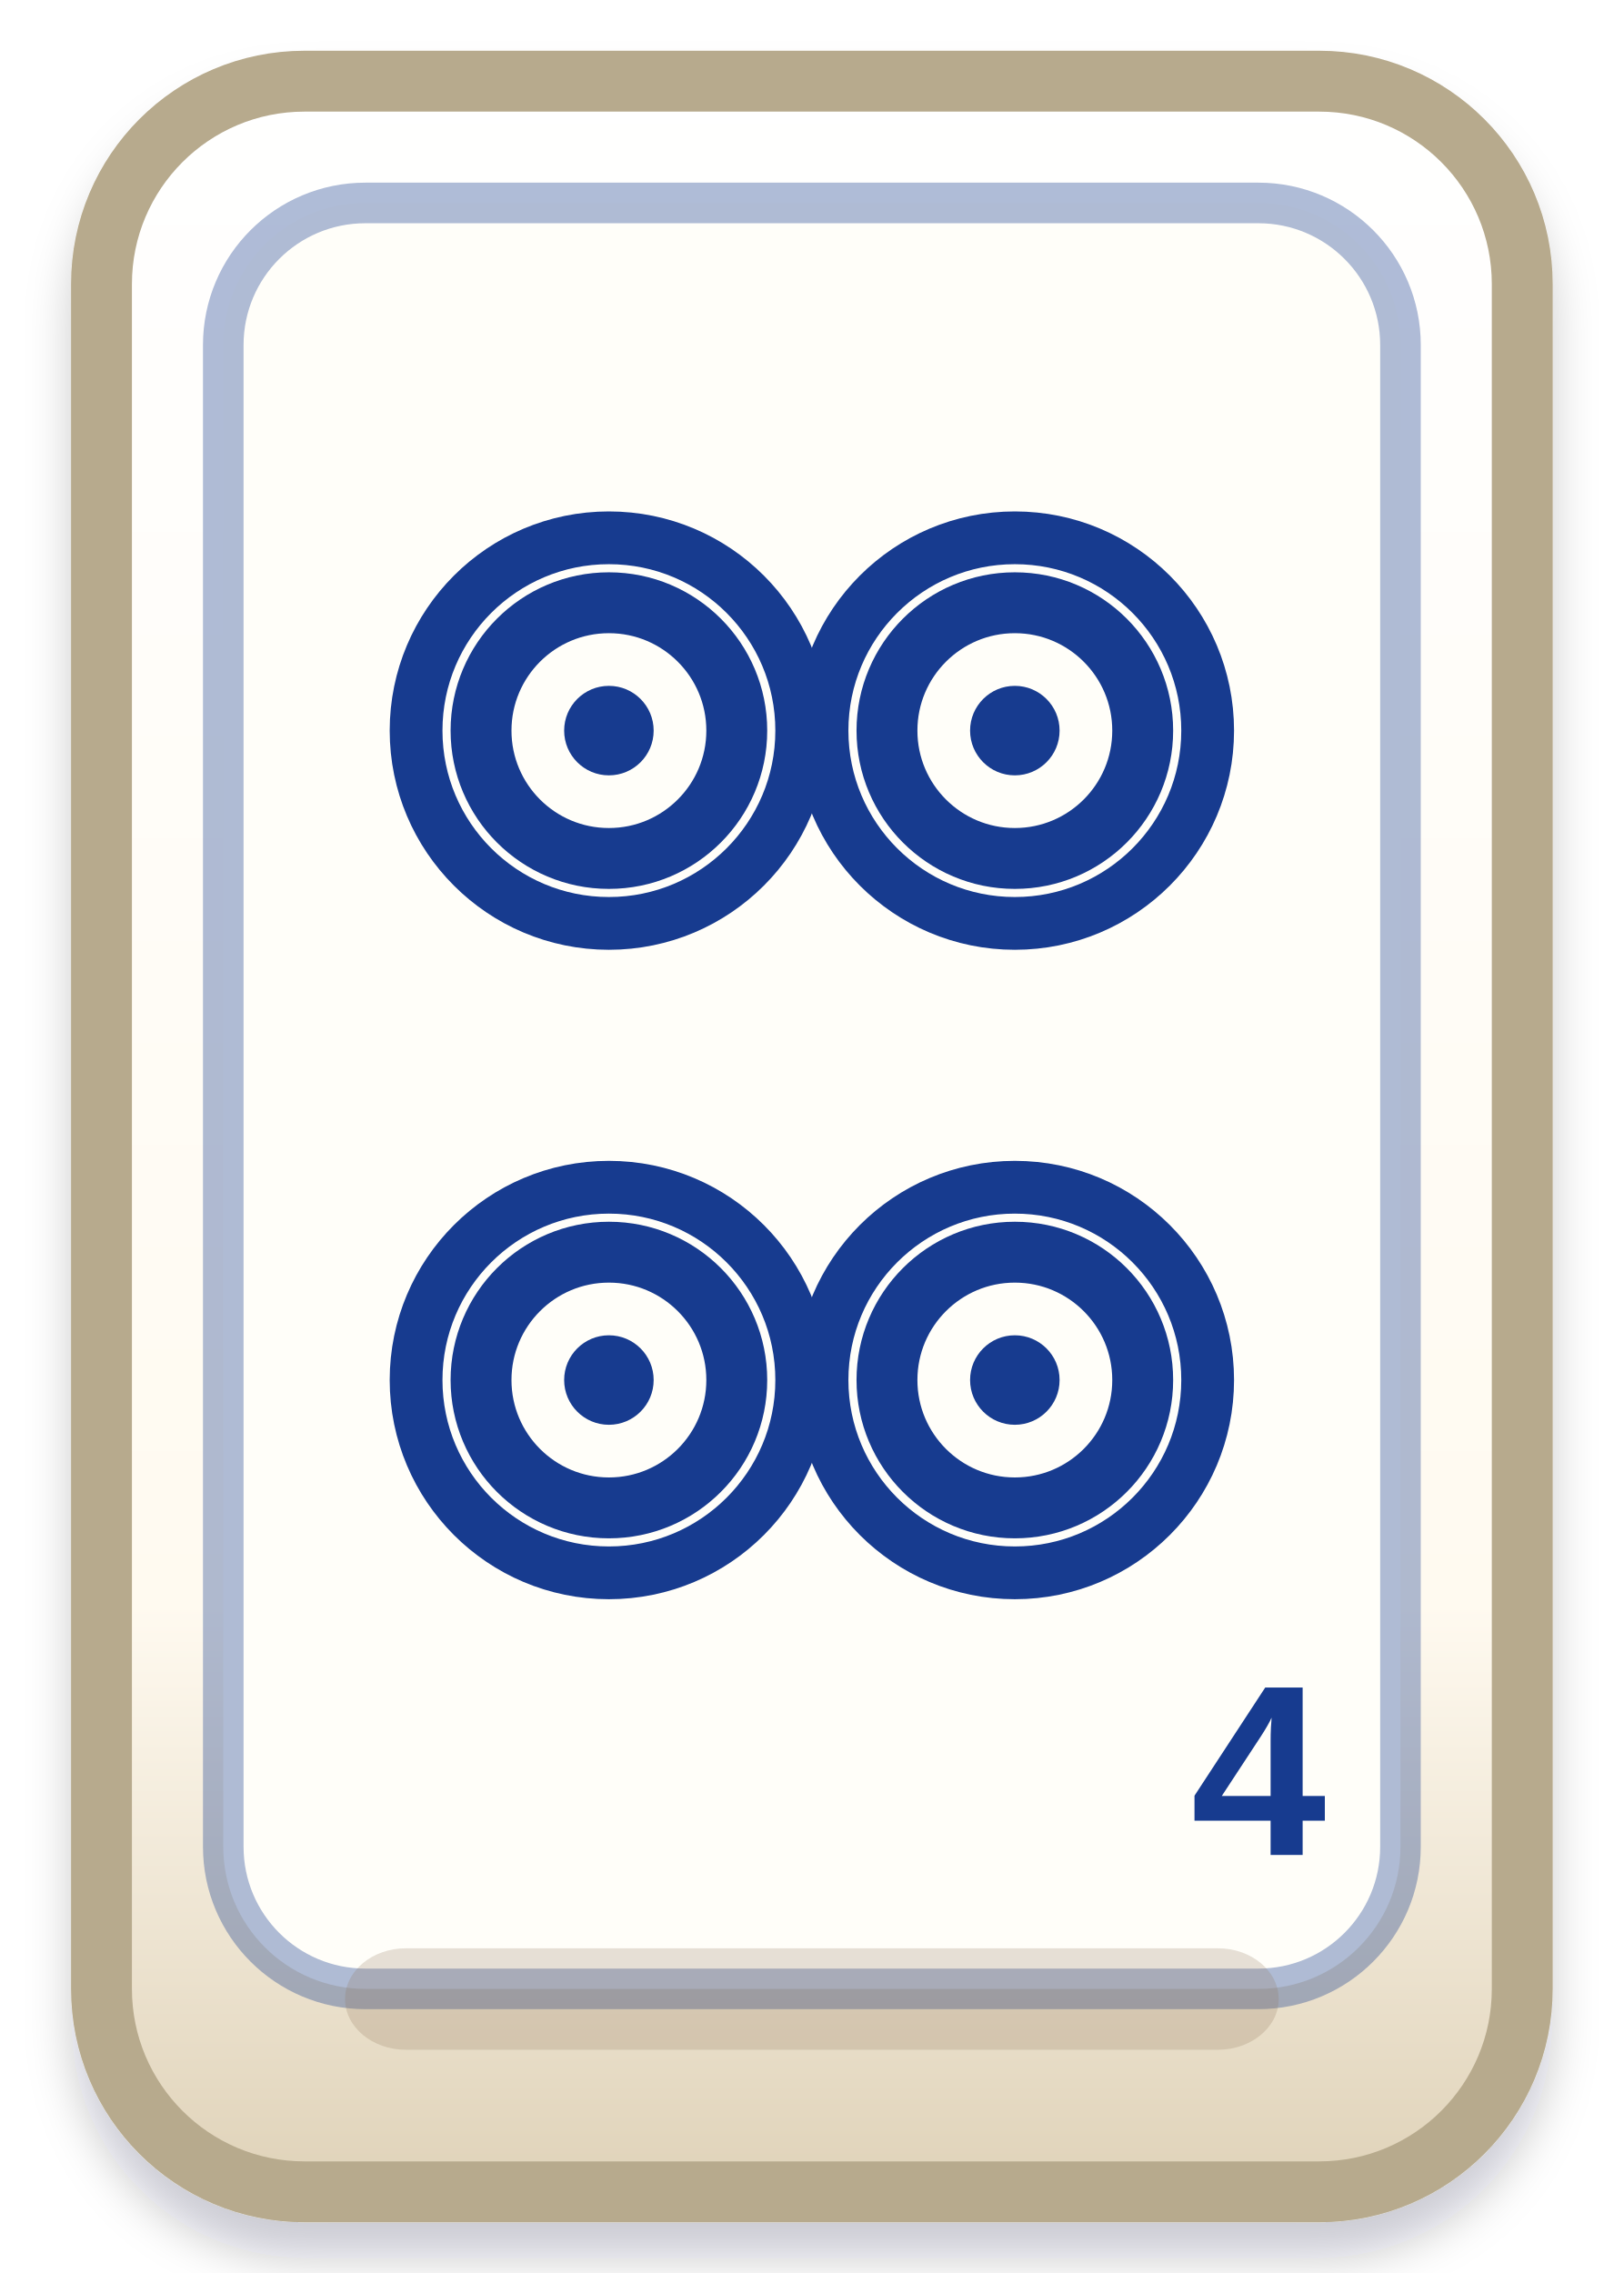
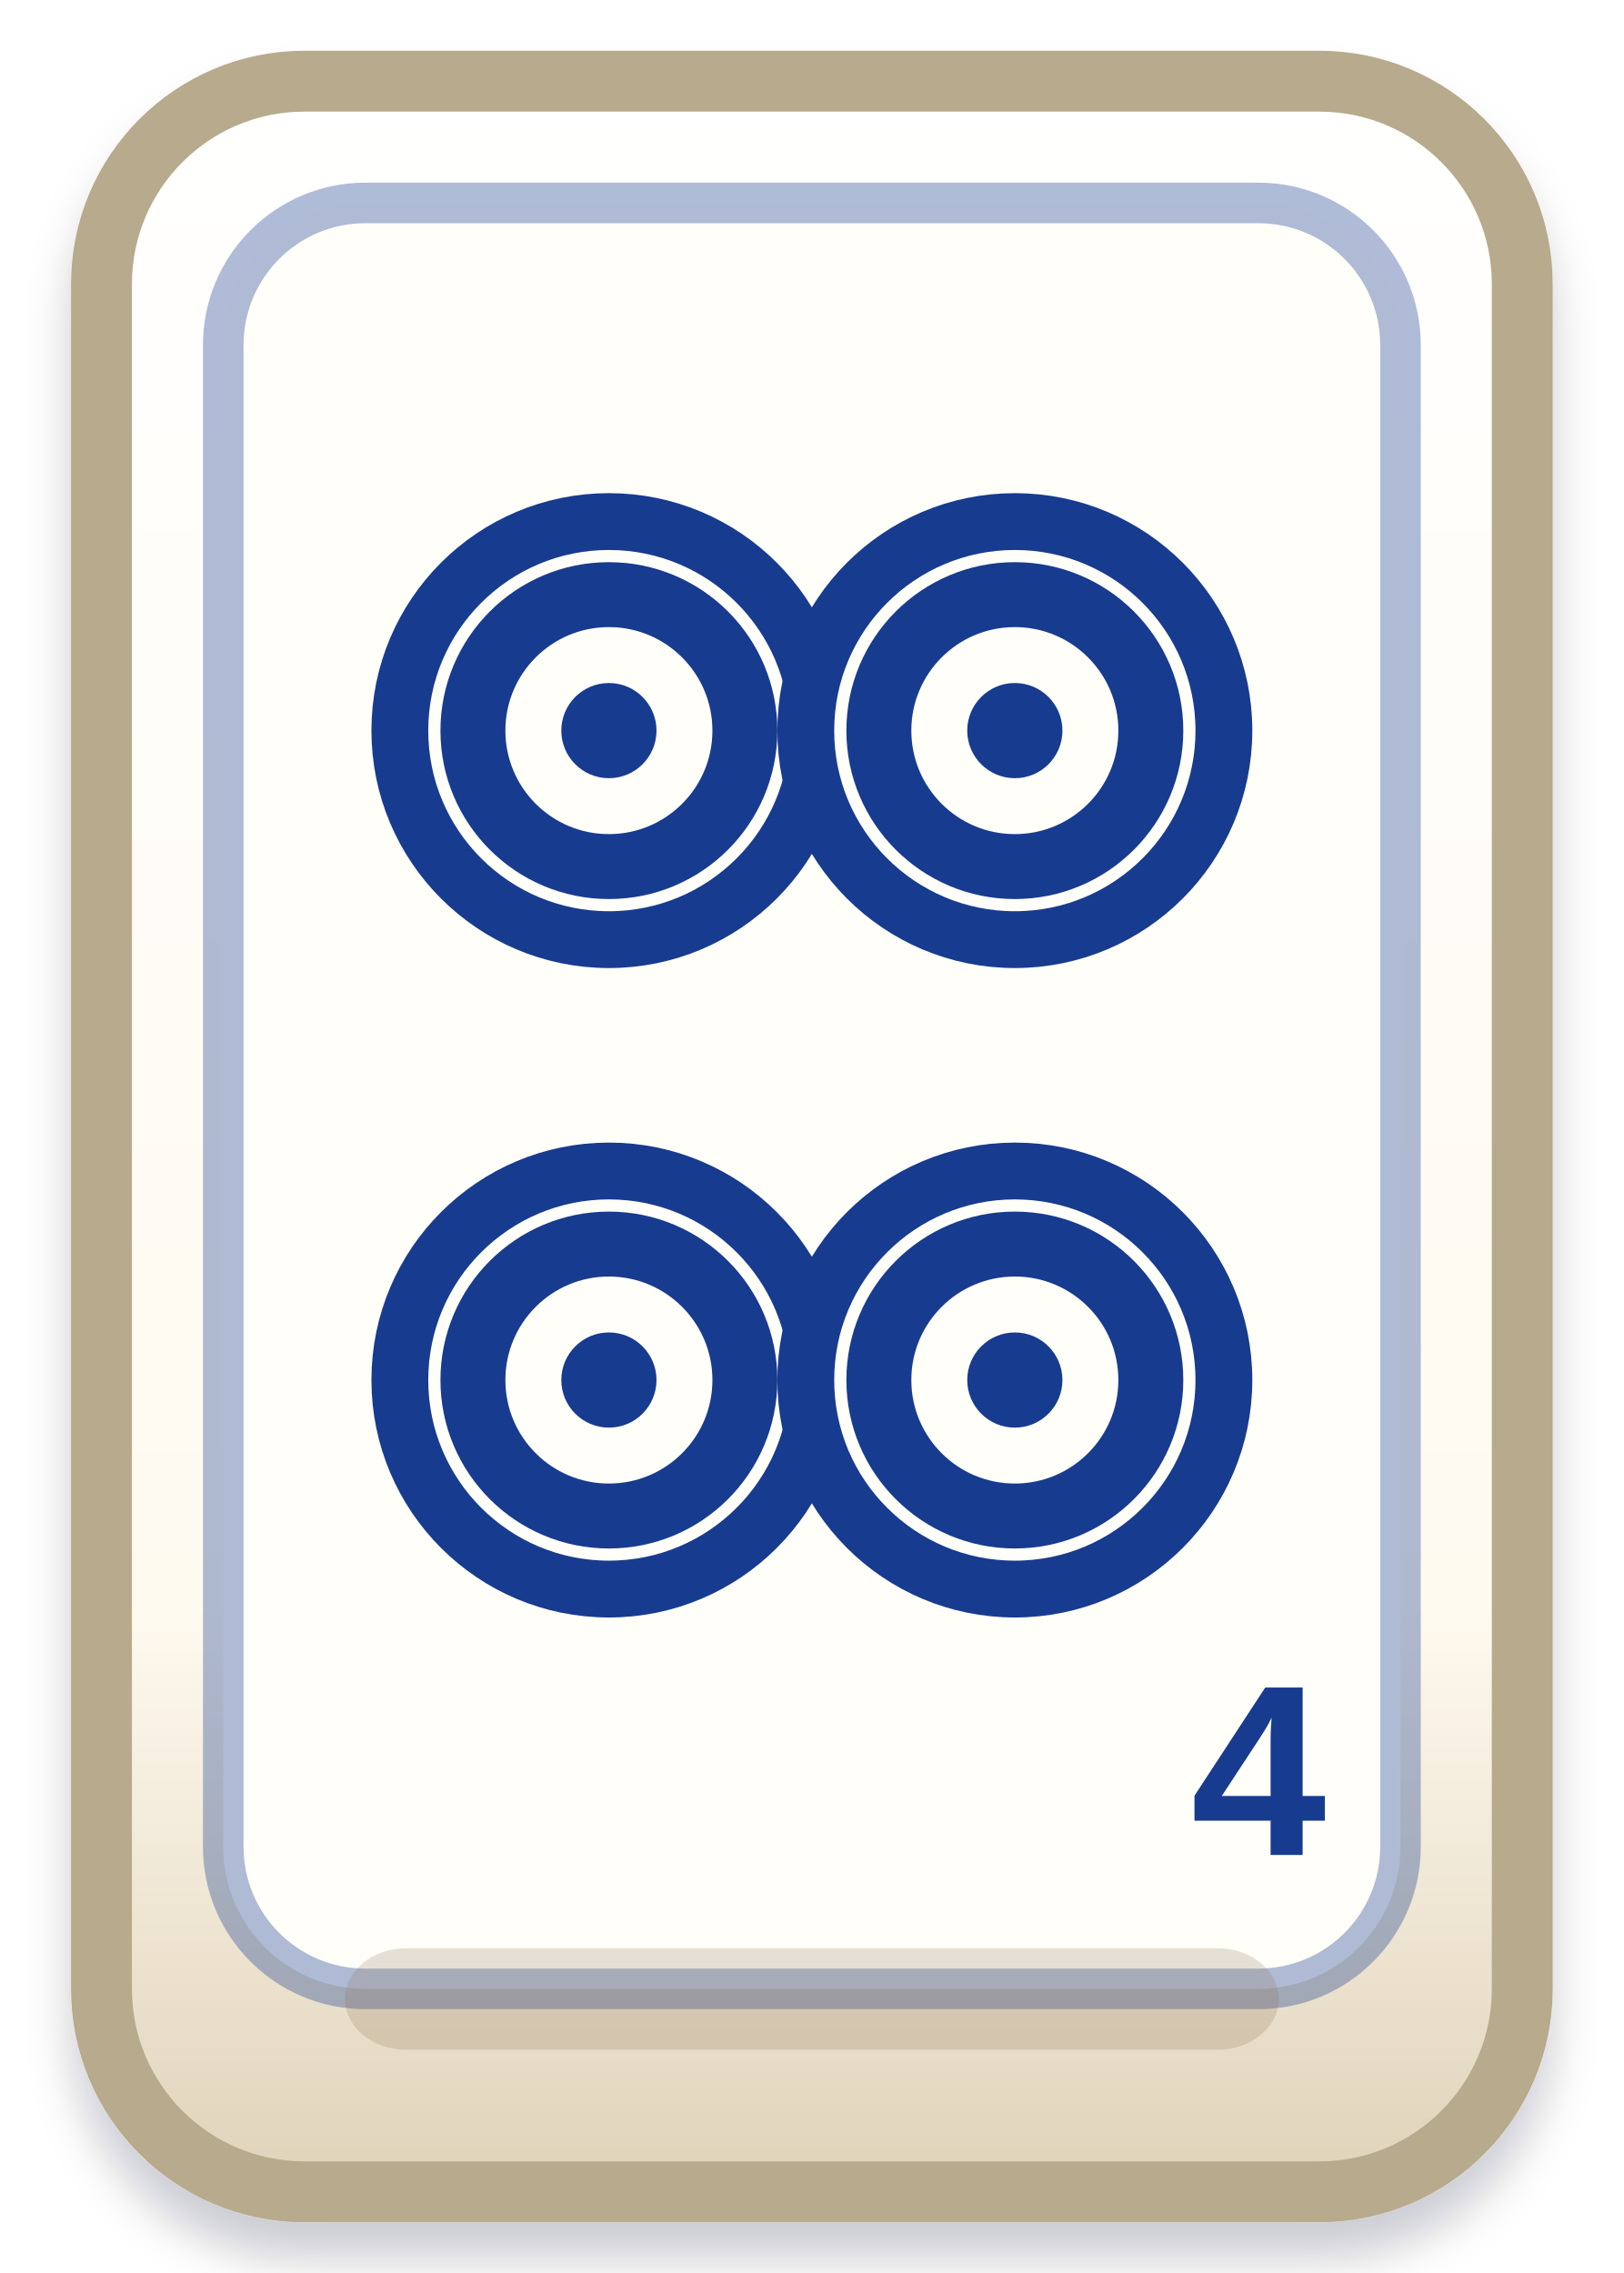
<svg xmlns="http://www.w3.org/2000/svg" viewBox="0 0 80 112" role="img">
  <defs>
    <linearGradient id="tileBase" x1="0" y1="0" x2="0" y2="1">
      <stop offset="0" stop-color="#ffffff" />
      <stop offset="0.72" stop-color="#fffaf0" />
      <stop offset="1" stop-color="#dfd2b8" />
    </linearGradient>
    <filter id="tileShadow" x="-20%" y="-20%" width="140%" height="140%">
      <feDropShadow dx="0" dy="1.8" stdDeviation="1.1" flood-color="#0f172a" flood-opacity="0.20" />
    </filter>
  </defs>
  <rect x="5" y="4" width="70" height="104" rx="10" fill="url(#tileBase)" stroke="#b7aa8d" stroke-width="3" filter="url(#tileShadow)" />
  <rect x="11" y="10" width="58" height="88" rx="7" fill="#fffef9" stroke="#173b8f" stroke-opacity="0.34" stroke-width="2" />
-   <circle cx="30" cy="36" r="9.5" fill="#fffef9" stroke="#173b8f" stroke-width="2.6" />
-   <circle cx="30" cy="36" r="6.3" fill="none" stroke="#173b8f" stroke-width="3" />
-   <circle cx="30" cy="36" r="2.205" fill="#173b8f" />
-   <circle cx="50" cy="36" r="9.5" fill="#fffef9" stroke="#173b8f" stroke-width="2.6" />
-   <circle cx="50" cy="36" r="6.3" fill="none" stroke="#173b8f" stroke-width="3" />
-   <circle cx="50" cy="36" r="2.205" fill="#173b8f" />
-   <circle cx="30" cy="68" r="9.5" fill="#fffef9" stroke="#173b8f" stroke-width="2.6" />
-   <circle cx="30" cy="68" r="6.3" fill="none" stroke="#173b8f" stroke-width="3" />
-   <circle cx="30" cy="68" r="2.205" fill="#173b8f" />
-   <circle cx="50" cy="68" r="9.5" fill="#fffef9" stroke="#173b8f" stroke-width="2.6" />
-   <circle cx="50" cy="68" r="6.3" fill="none" stroke="#173b8f" stroke-width="3" />
-   <circle cx="50" cy="68" r="2.205" fill="#173b8f" />
+   <circle cx="30" cy="36" r="10.3" fill="#fffef9" stroke="#173b8f" stroke-width="2.8" />
+   <circle cx="30" cy="36" r="6.7" fill="none" stroke="#173b8f" stroke-width="3.2" />
+   <circle cx="30" cy="36" r="2.345" fill="#173b8f" />
+   <circle cx="50" cy="36" r="10.3" fill="#fffef9" stroke="#173b8f" stroke-width="2.8" />
+   <circle cx="50" cy="36" r="6.7" fill="none" stroke="#173b8f" stroke-width="3.2" />
+   <circle cx="50" cy="36" r="2.345" fill="#173b8f" />
+   <circle cx="30" cy="68" r="10.3" fill="#fffef9" stroke="#173b8f" stroke-width="2.8" />
+   <circle cx="30" cy="68" r="6.7" fill="none" stroke="#173b8f" stroke-width="3.2" />
+   <circle cx="30" cy="68" r="2.345" fill="#173b8f" />
+   <circle cx="50" cy="68" r="10.3" fill="#fffef9" stroke="#173b8f" stroke-width="2.8" />
+   <circle cx="50" cy="68" r="6.7" fill="none" stroke="#173b8f" stroke-width="3.2" />
+   <circle cx="50" cy="68" r="2.345" fill="#173b8f" />
  <text x="62" y="88" text-anchor="middle" dominant-baseline="middle" font-family="Arial, sans-serif" font-size="12" font-weight="900" fill="#173b8f">4</text>
  <rect x="17" y="96" width="46" height="5" rx="3" fill="#8b7355" opacity="0.22" />
</svg>
